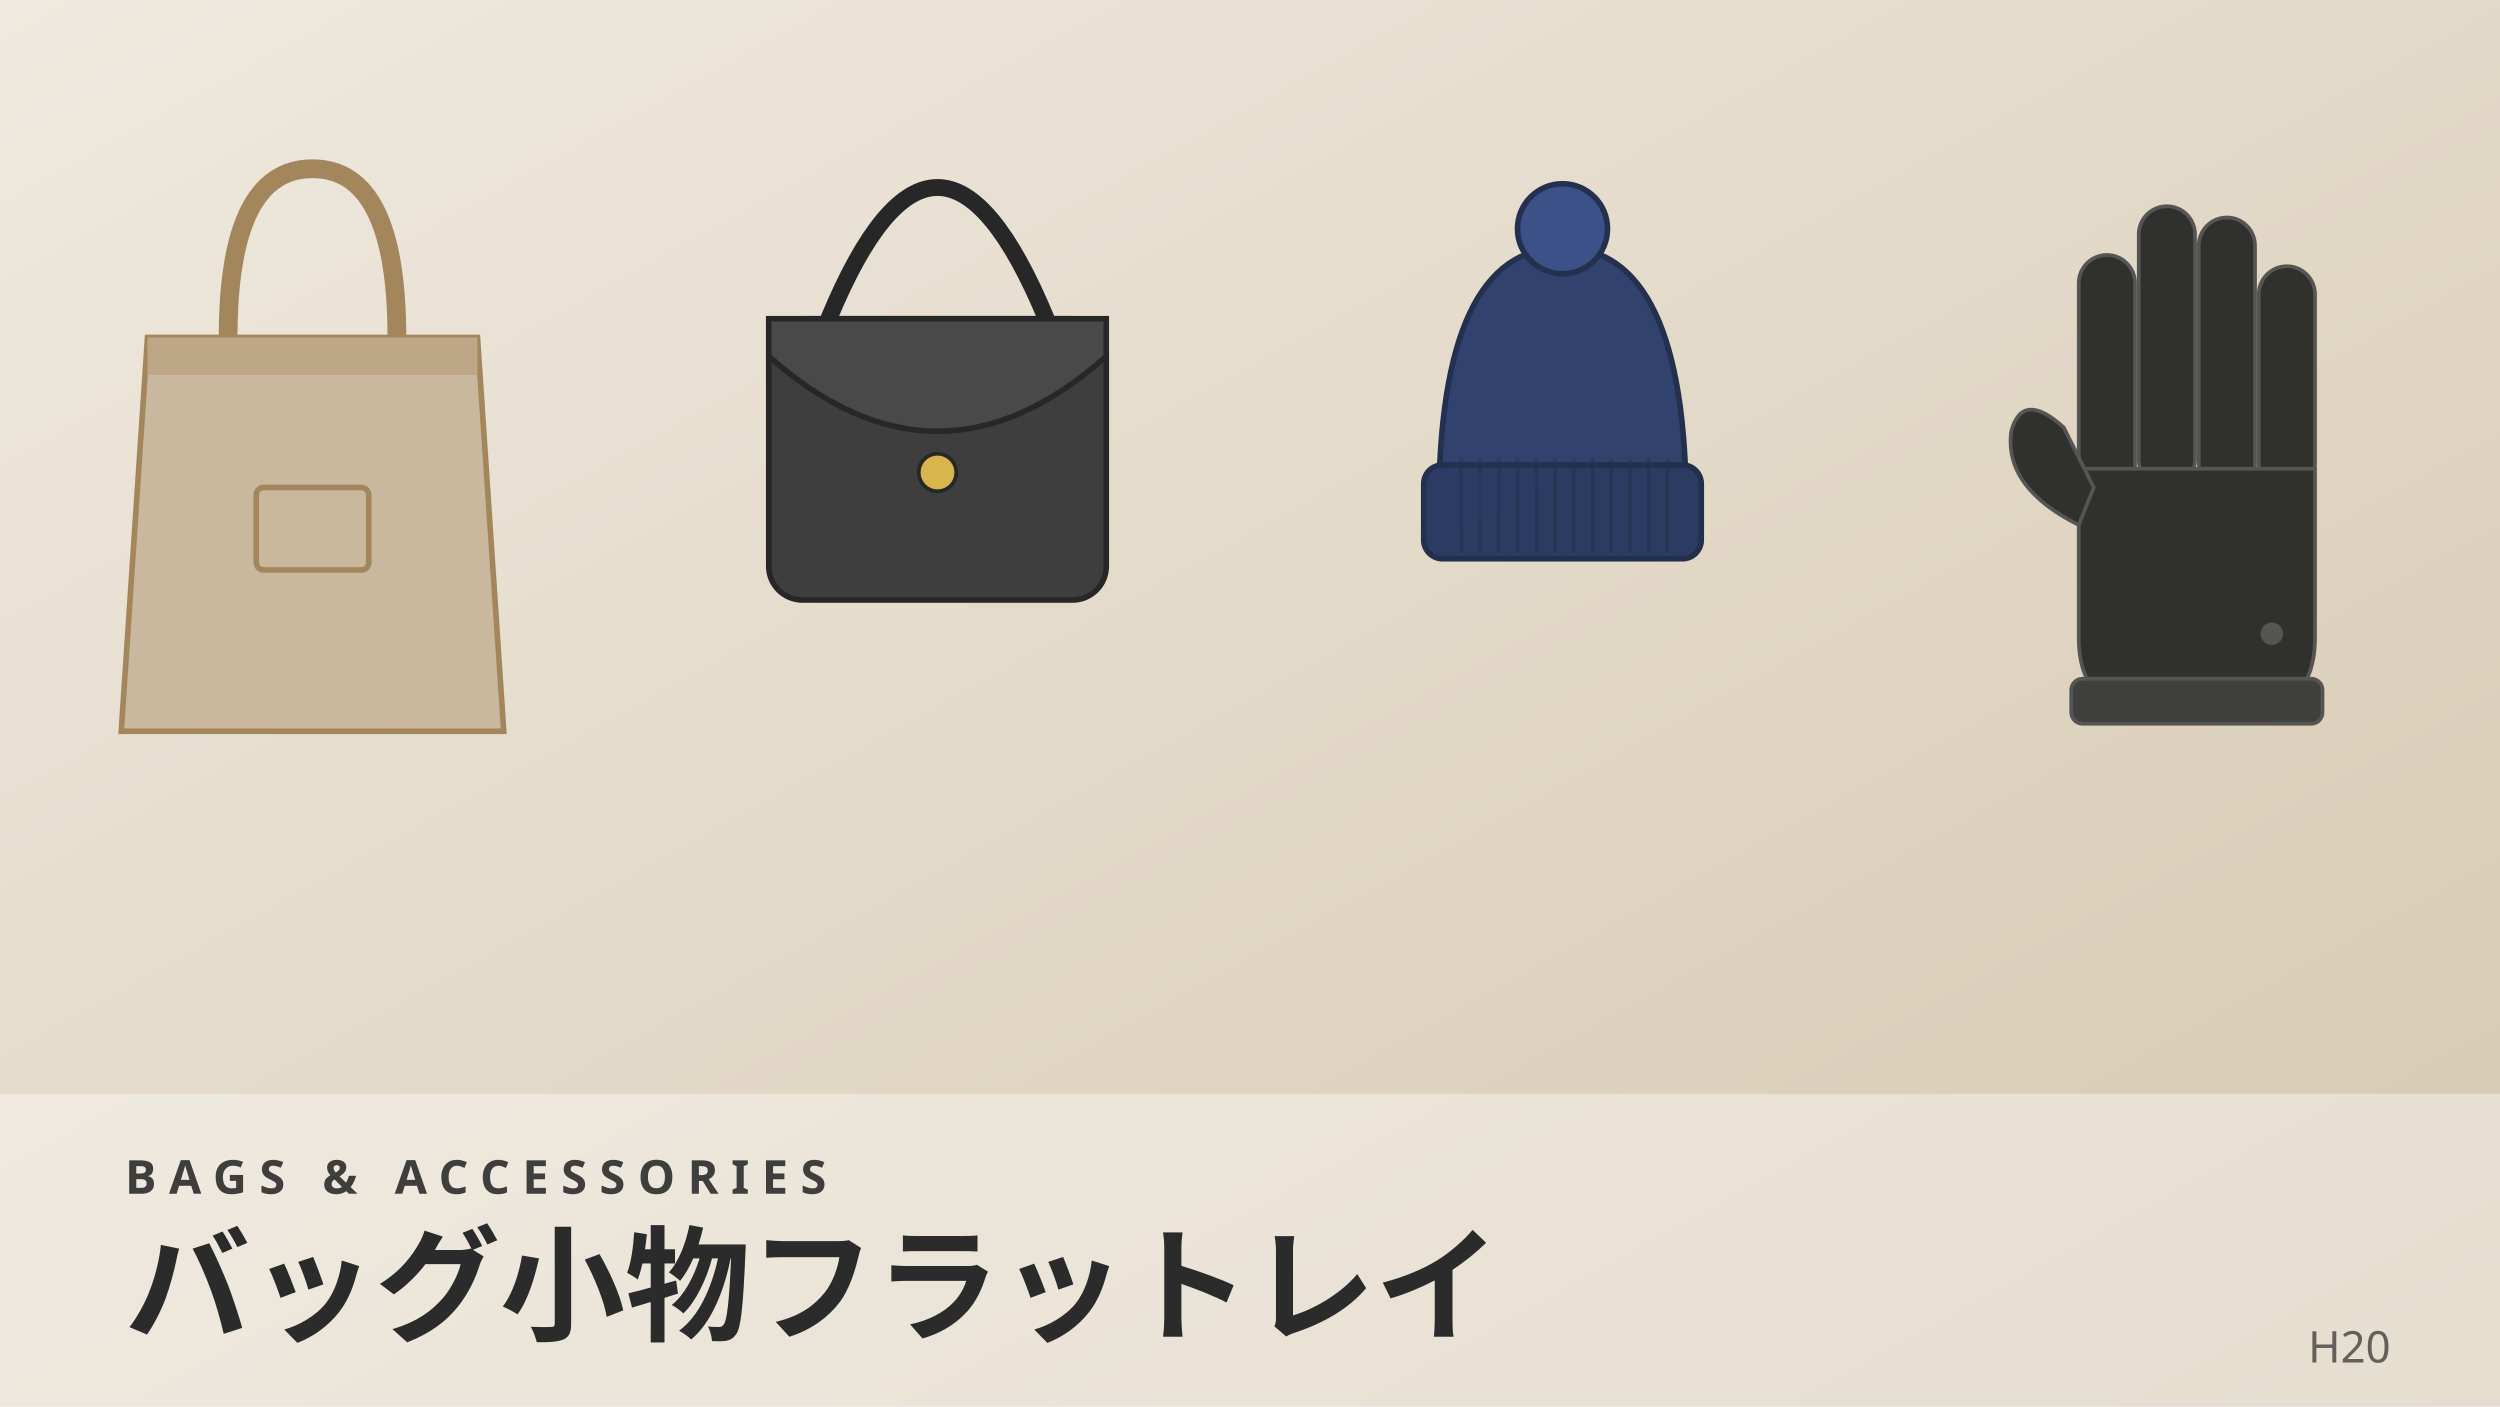
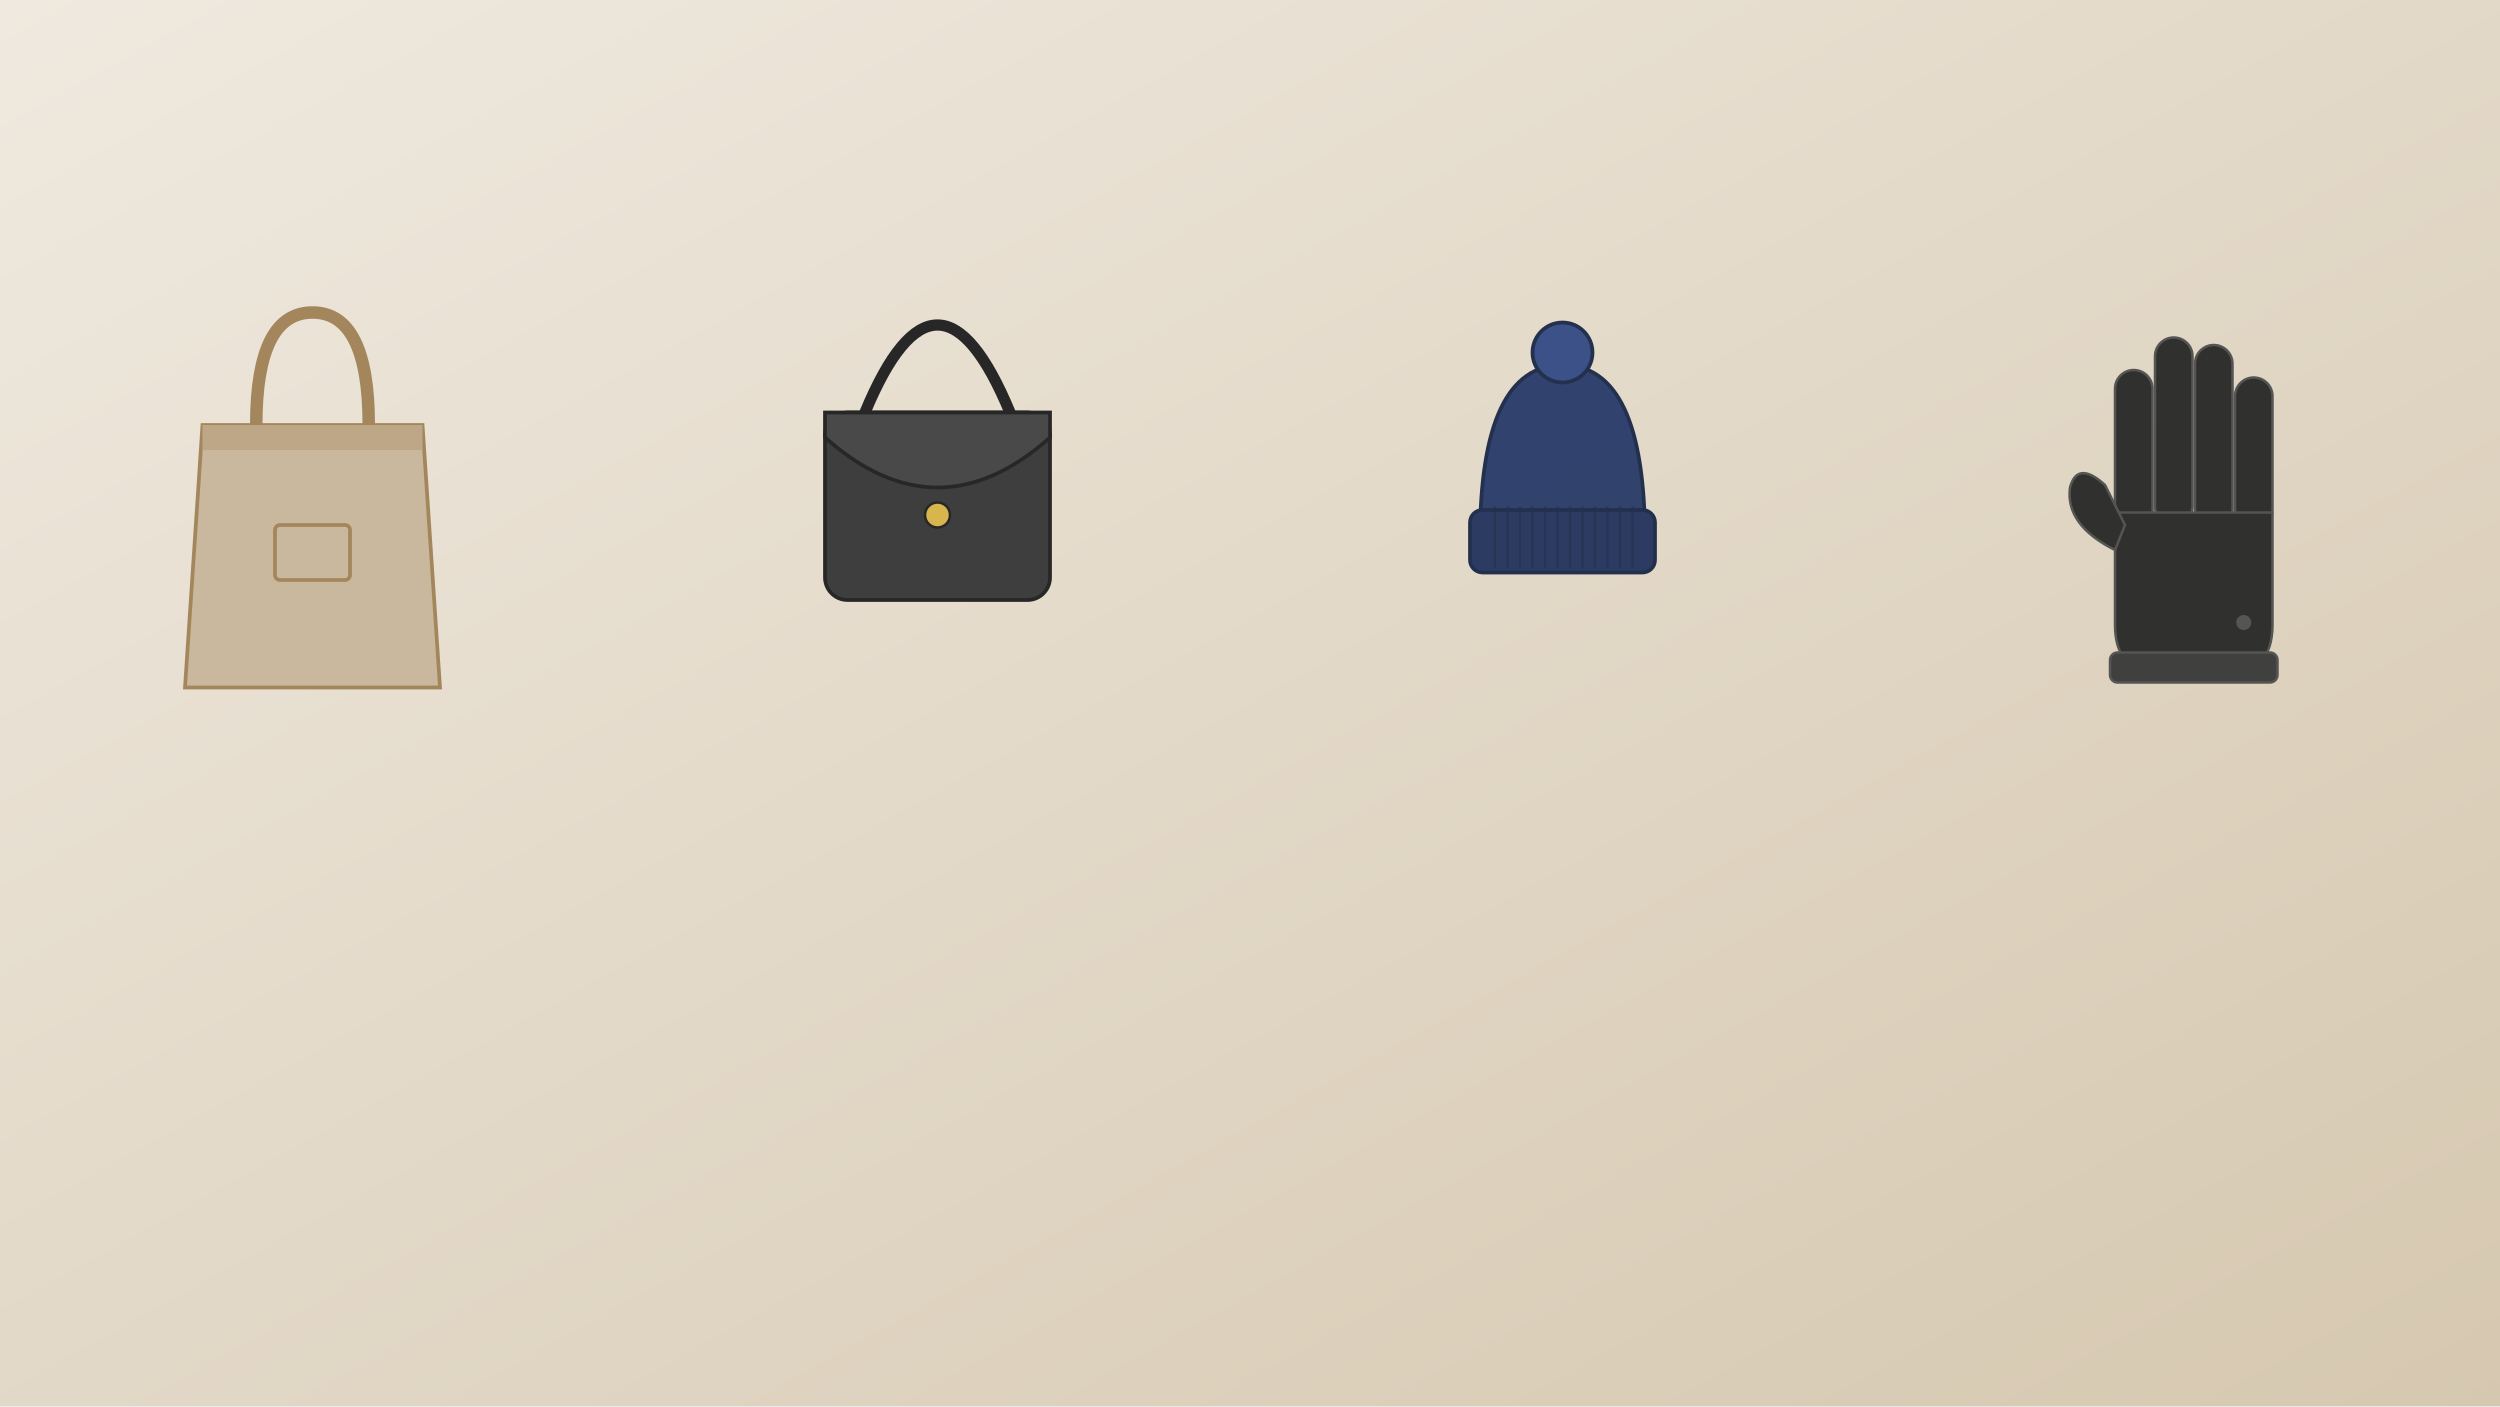
<svg xmlns="http://www.w3.org/2000/svg" viewBox="0 0 800 450">
  <defs>
    <linearGradient id="bg" x1="0" y1="0" x2="1" y2="1">
      <stop offset="0" stop-color="#efe9df" />
      <stop offset="1" stop-color="#d6c8b0" />
    </linearGradient>
  </defs>
  <rect width="800" height="450" fill="url(#bg)" />
  <g opacity=".97">
-     <g transform="translate(10.0 24) scale(0.6)">
+     <g transform="translate(40.0 80) scale(0.4)">
      <path d="M105 140 Q105 50 150 50 Q195 50 195 140" fill="none" stroke="#a18458" stroke-width="10" stroke-linecap="round" />
      <path d="M62 140 H238 L252 350 H48 Z" fill="#c9b79c" stroke="#a18458" stroke-width="3" />
      <rect x="62" y="140" width="176" height="20" fill="#bca684" />
      <rect x="120" y="220" width="60" height="44" rx="4" fill="none" stroke="#a18458" stroke-width="3" />
    </g>
  </g>
  <g opacity=".97">
-     <g transform="translate(210.0 24) scale(0.6)">
+     <g transform="translate(240.0 80) scale(0.4)">
      <path d="M92 130 Q150 -10 208 130" fill="none" stroke="#222222" stroke-width="9" stroke-linecap="round" />
      <rect x="60" y="130" width="180" height="150" rx="18" fill="#3a3a3a" stroke="#222222" stroke-width="3" />
      <path d="M60 150 Q150 230 240 150 L240 130 H60 Z" fill="#454545" stroke="#222222" stroke-width="3" />
      <circle cx="150" cy="212" r="10" fill="#d9b44a" stroke="#222222" stroke-width="2" />
    </g>
  </g>
  <g opacity=".97">
-     <g transform="translate(410.0 24) scale(0.6)">
+     <g transform="translate(440.0 80) scale(0.4)">
      <path d="M84 232 Q84 92 150 92 Q216 92 216 232 Z" fill="#2c3e6b" stroke="#1e2b4a" stroke-width="3" />
      <rect x="76" y="208" width="148" height="50" rx="10" fill="#273760" stroke="#1e2b4a" stroke-width="3" />
      <line x1="96" y1="205" x2="96" y2="255" stroke="#1e2b4a" stroke-width="2" opacity=".6" />
      <line x1="106" y1="205" x2="106" y2="255" stroke="#1e2b4a" stroke-width="2" opacity=".6" />
      <line x1="116" y1="205" x2="116" y2="255" stroke="#1e2b4a" stroke-width="2" opacity=".6" />
      <line x1="126" y1="205" x2="126" y2="255" stroke="#1e2b4a" stroke-width="2" opacity=".6" />
      <line x1="136" y1="205" x2="136" y2="255" stroke="#1e2b4a" stroke-width="2" opacity=".6" />
      <line x1="146" y1="205" x2="146" y2="255" stroke="#1e2b4a" stroke-width="2" opacity=".6" />
      <line x1="156" y1="205" x2="156" y2="255" stroke="#1e2b4a" stroke-width="2" opacity=".6" />
      <line x1="166" y1="205" x2="166" y2="255" stroke="#1e2b4a" stroke-width="2" opacity=".6" />
      <line x1="176" y1="205" x2="176" y2="255" stroke="#1e2b4a" stroke-width="2" opacity=".6" />
      <line x1="186" y1="205" x2="186" y2="255" stroke="#1e2b4a" stroke-width="2" opacity=".6" />
      <line x1="196" y1="205" x2="196" y2="255" stroke="#1e2b4a" stroke-width="2" opacity=".6" />
      <line x1="206" y1="205" x2="206" y2="255" stroke="#1e2b4a" stroke-width="2" opacity=".6" />
      <circle cx="150" cy="82" r="24" fill="#374d85" stroke="#1e2b4a" stroke-width="3" />
    </g>
  </g>
  <g opacity=".97">
-     <g transform="translate(610.0 24) scale(0.6)">
+     <g transform="translate(640.0 80) scale(0.4)">
      <rect x="92" y="96" width="30" height="130" rx="15" fill="#2b2b2b" stroke="#515151" stroke-width="2" />
      <rect x="124" y="70" width="30" height="150" rx="15" fill="#2b2b2b" stroke="#515151" stroke-width="2" />
      <rect x="156" y="76" width="30" height="146" rx="15" fill="#2b2b2b" stroke="#515151" stroke-width="2" />
      <rect x="188" y="102" width="30" height="120" rx="15" fill="#2b2b2b" stroke="#515151" stroke-width="2" />
      <path d="M92 210 L92 300 Q92 340 132 340 H178 Q218 340 218 300 V210 Z" fill="#2b2b2b" stroke="#515151" stroke-width="2" />
      <rect x="88" y="322" width="134" height="24" rx="6" fill="#3c3c3c" stroke="#515151" stroke-width="2" />
      <path d="M92 240 Q52 220 56 190 Q62 168 84 188 L100 220 Z" fill="#2b2b2b" stroke="#515151" stroke-width="2" />
      <circle cx="195" cy="298" r="6" fill="#515151" />
    </g>
  </g>
-   <rect x="0" y="350" width="800" height="100" fill="#ffffff" opacity=".38" />
-   <text x="40" y="382" font-family="'Noto Sans JP','Yu Gothic UI',Meiryo,sans-serif" font-size="15" letter-spacing="4" font-weight="700" fill="#2b2b2b" opacity=".9">BAGS &amp; ACCESSORIES</text>
-   <text x="40" y="426" font-family="'Noto Sans JP','Yu Gothic UI',Meiryo,sans-serif" font-size="40" font-weight="900" fill="#2b2b2b">バッグ小物フラットレイ</text>
-   <text x="765" y="436" text-anchor="end" font-family="'Noto Sans JP','Yu Gothic UI',Meiryo,sans-serif" font-size="14" fill="#2b2b2b" opacity=".7">H20</text>
</svg>
